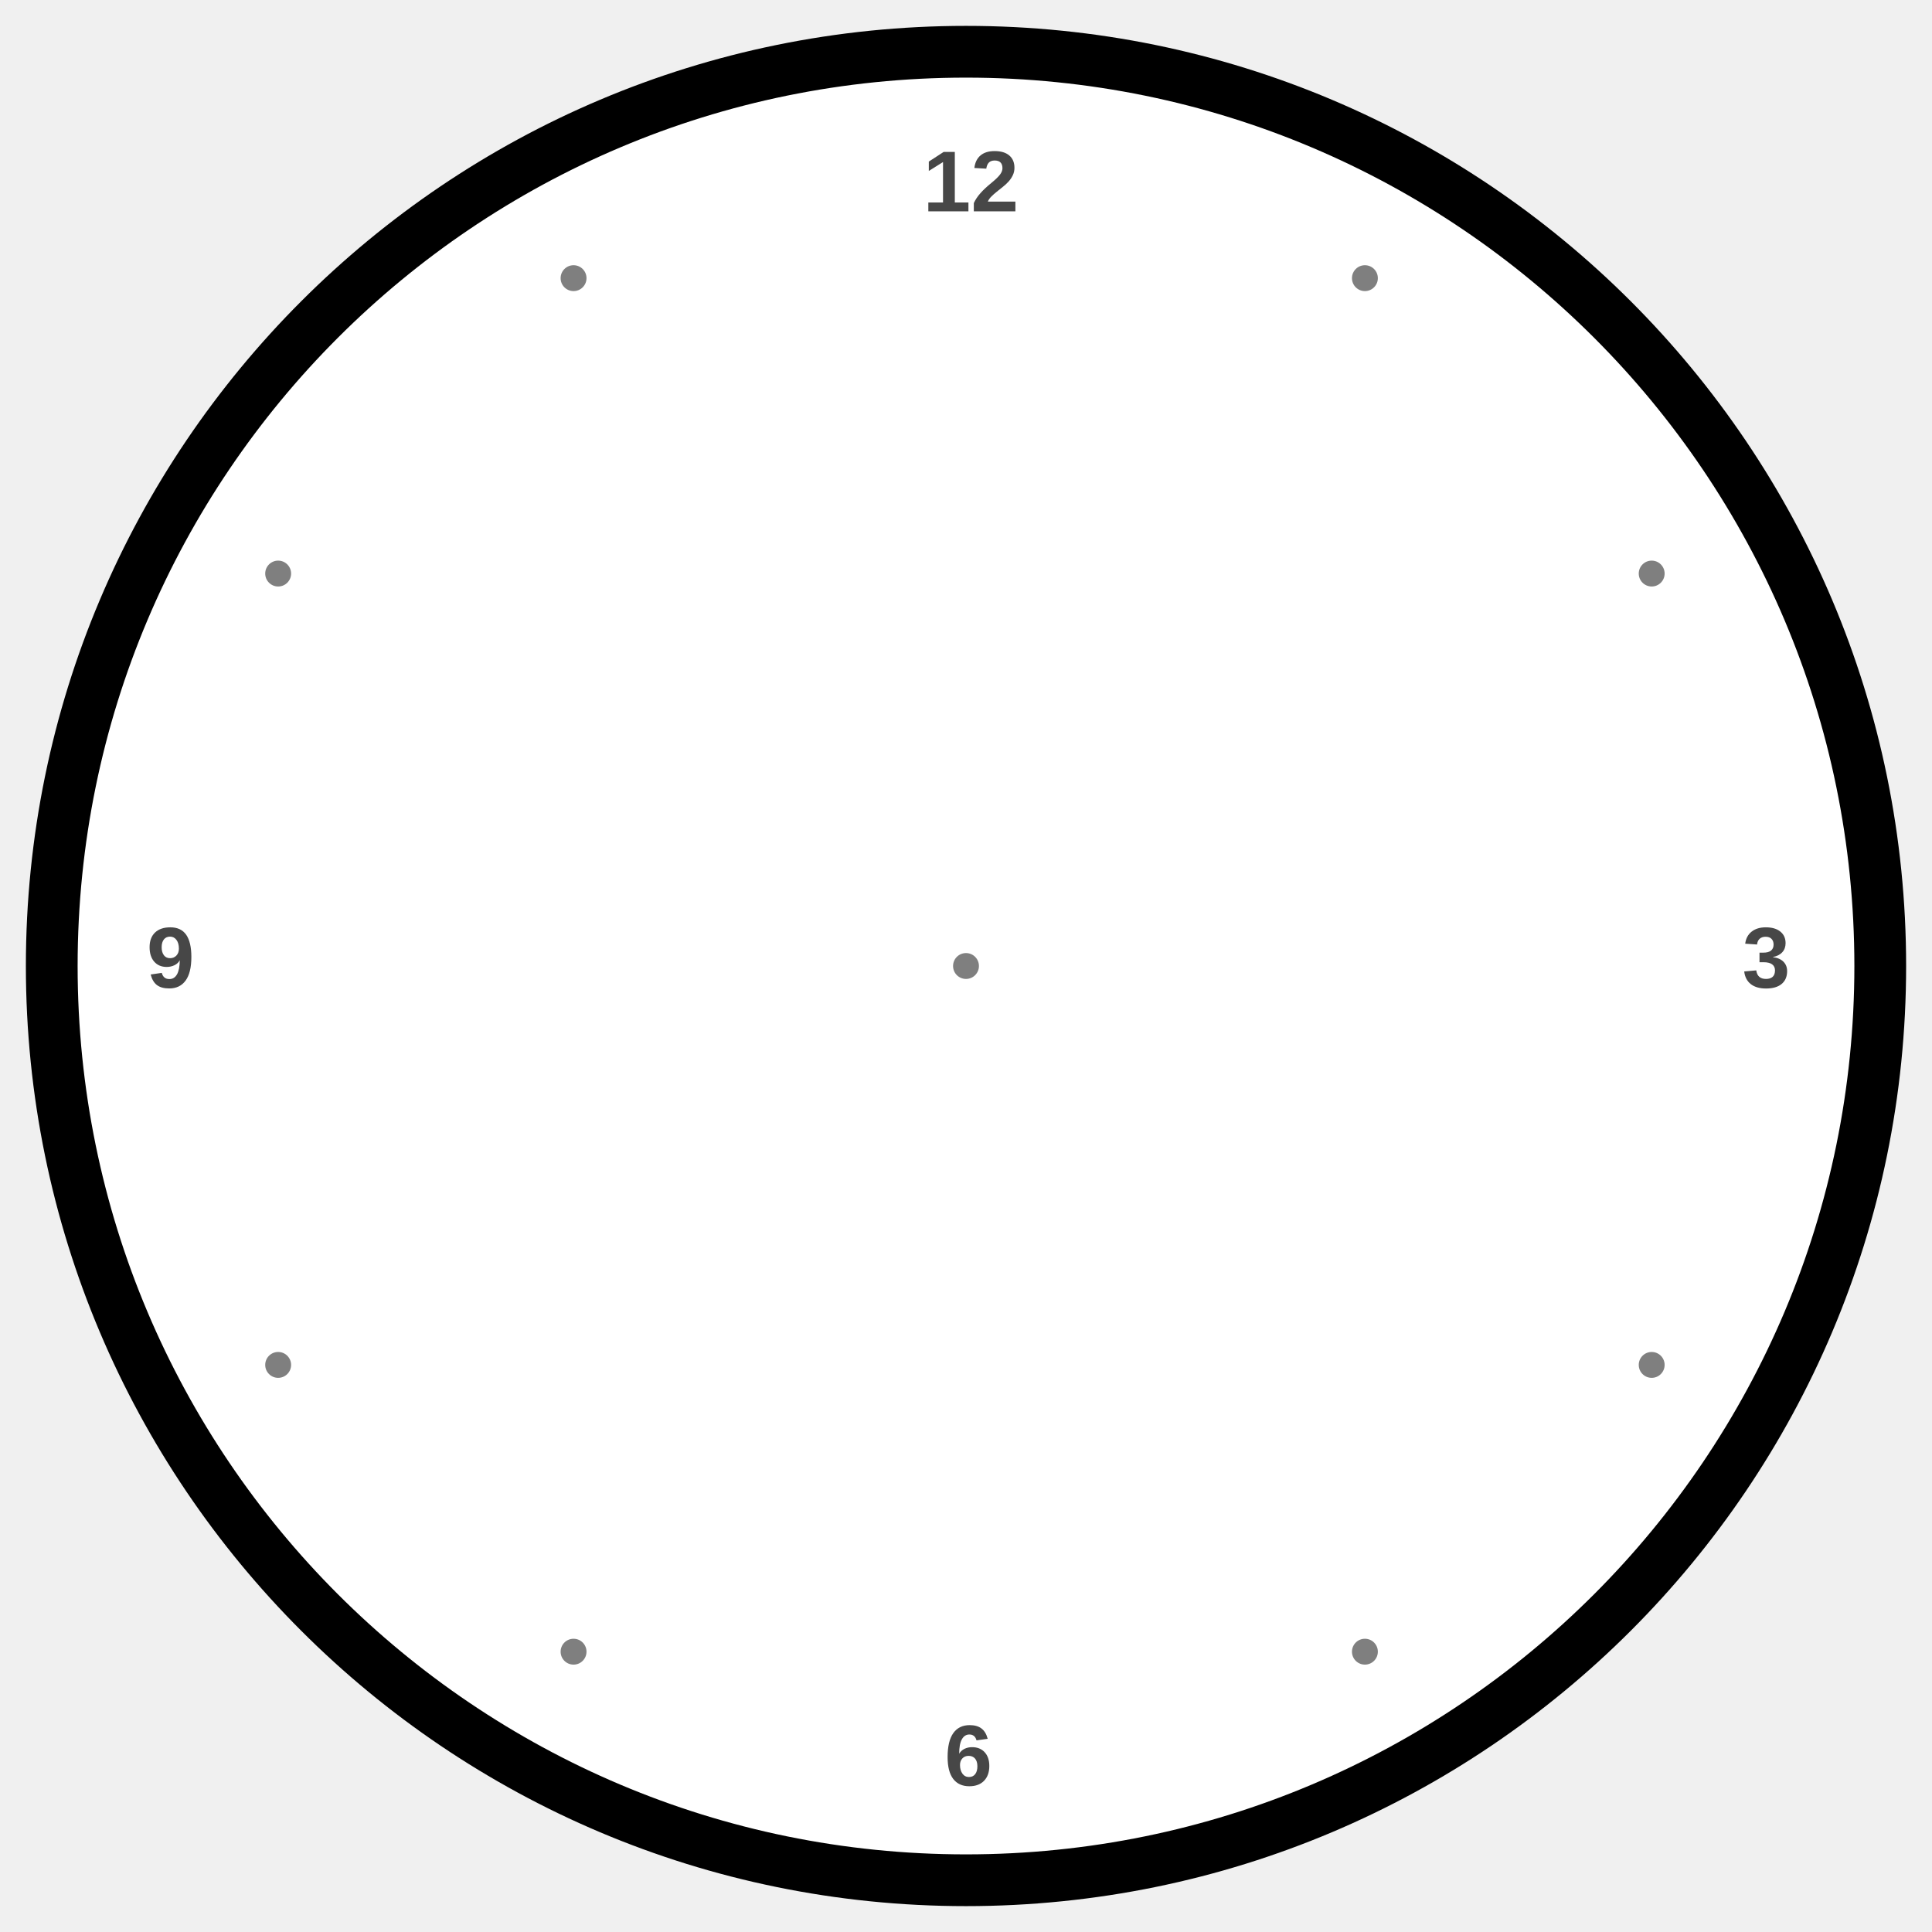
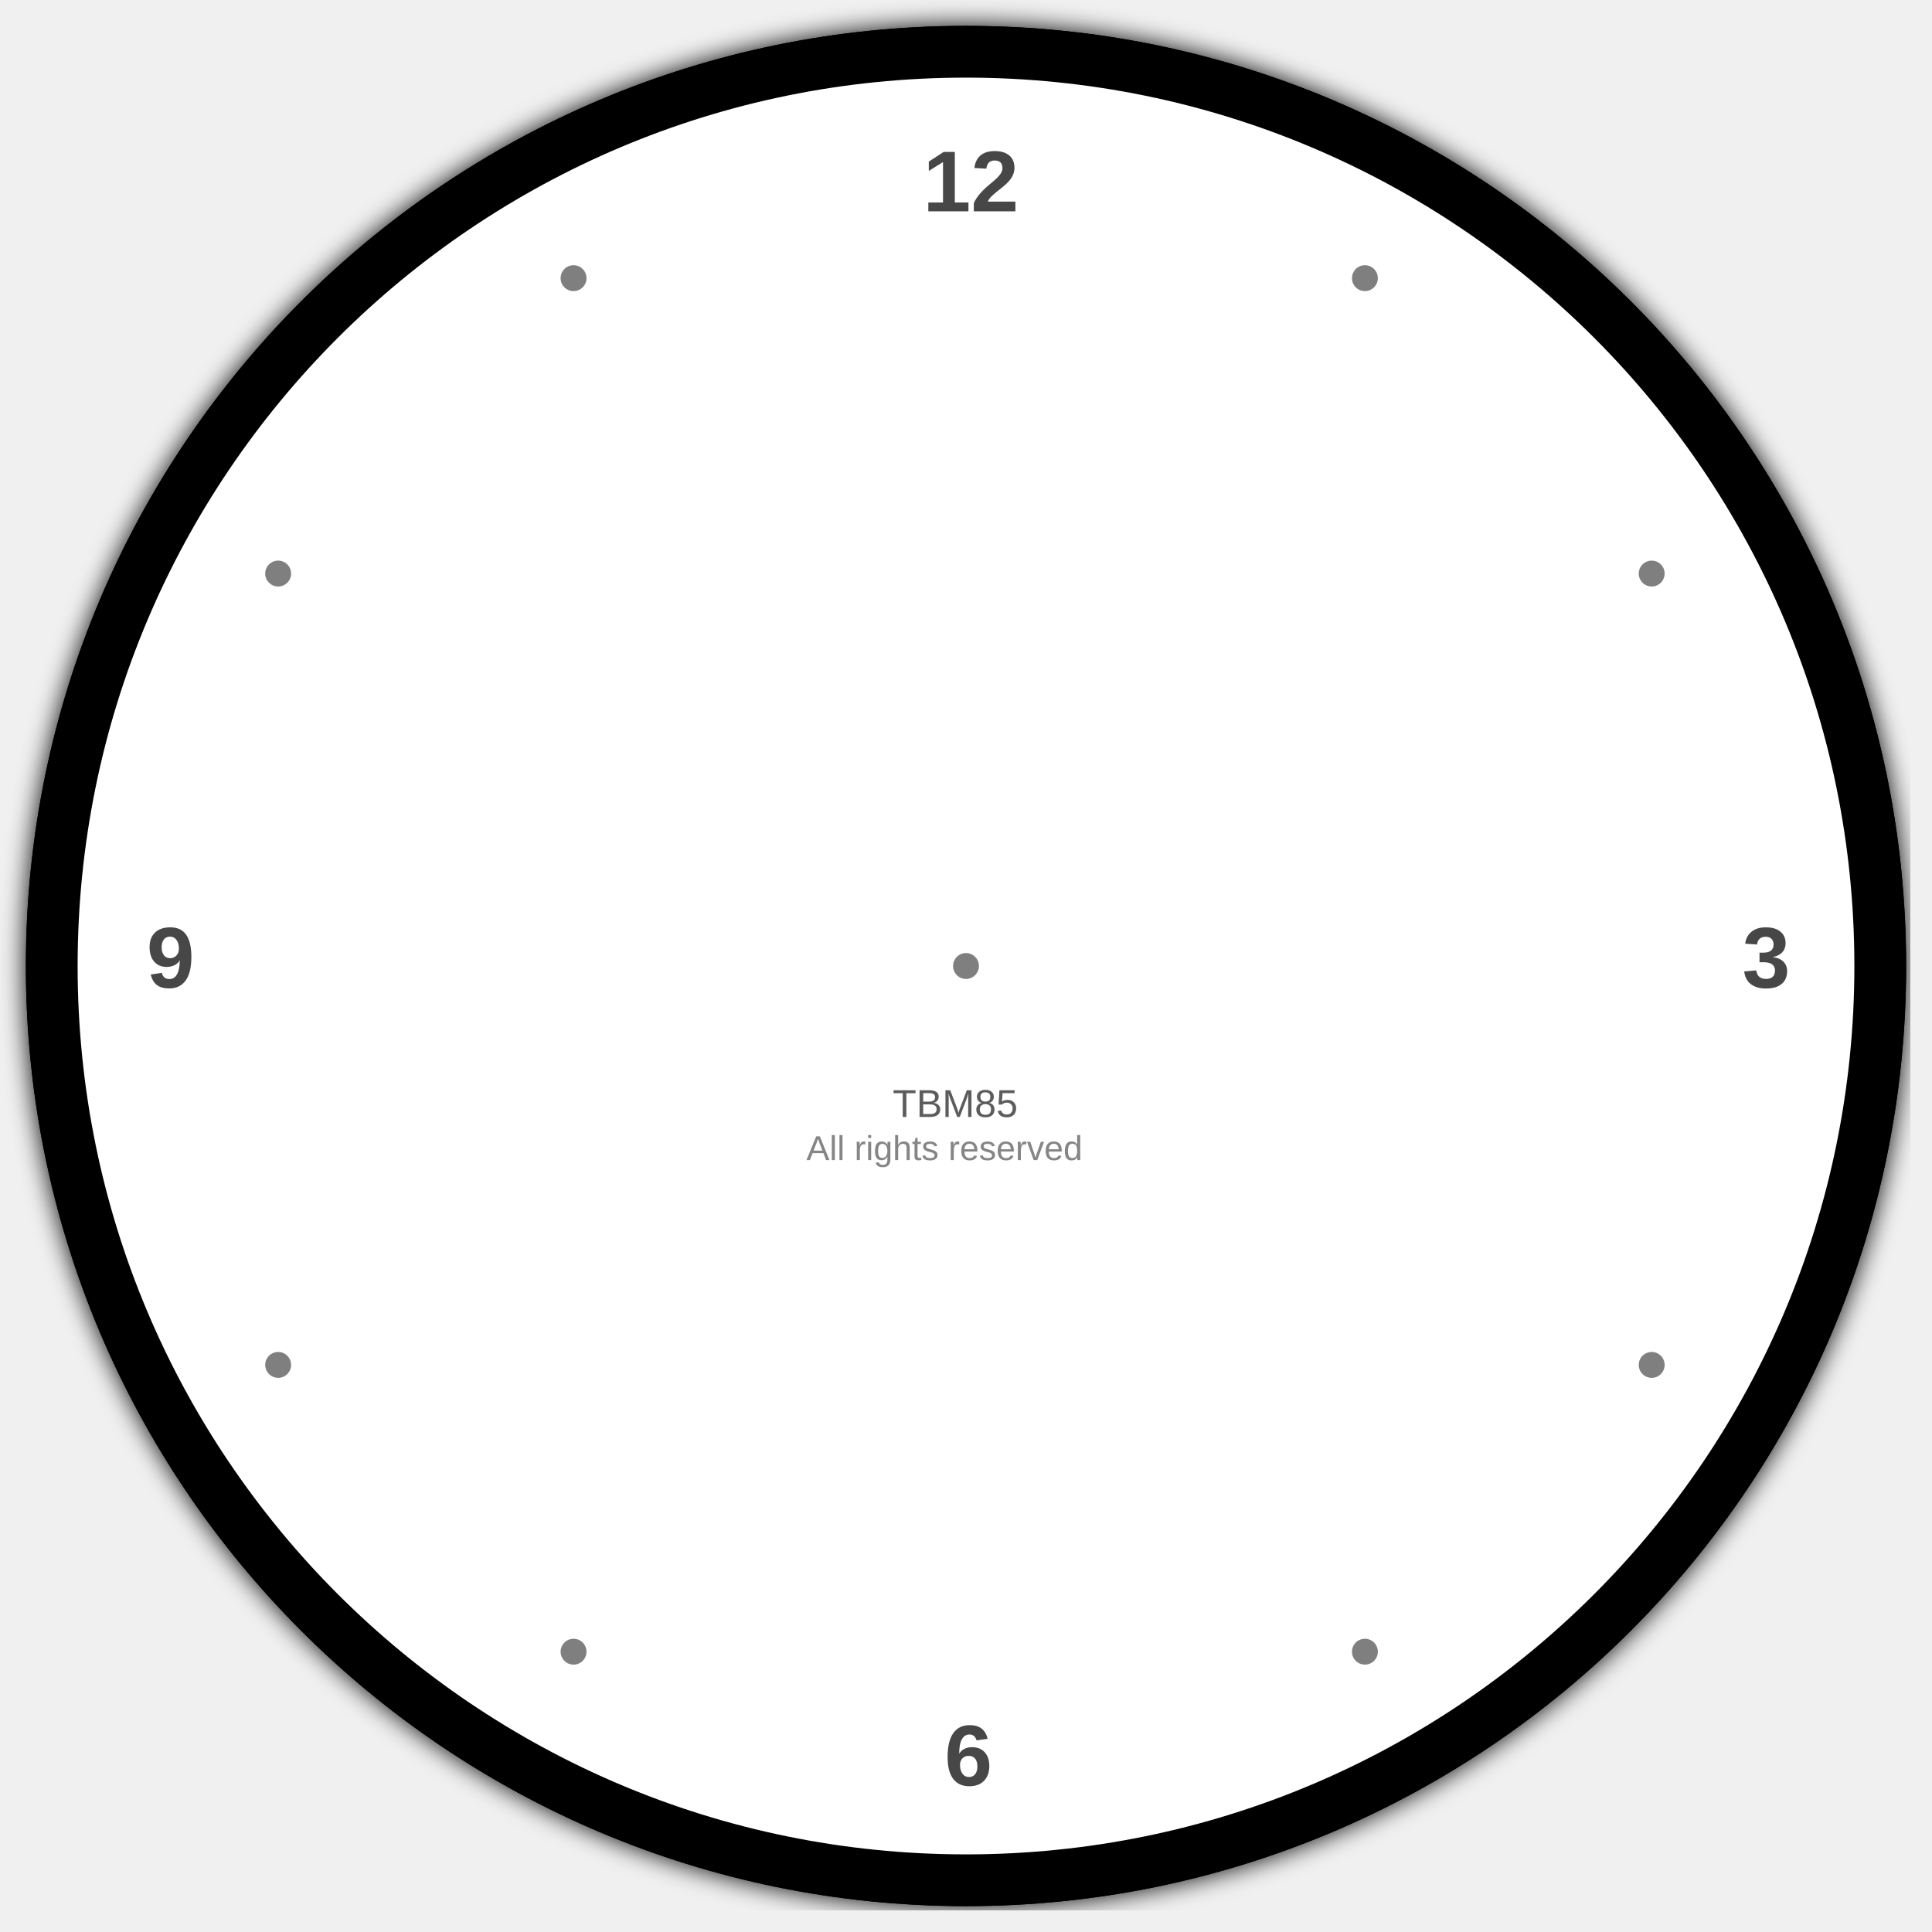
<svg xmlns="http://www.w3.org/2000/svg" width="448" height="448">
+   <defs>
+     <filter id="shadow">
+       <feGaussianBlur in="SourceAlpha" stdDeviation="3" />
+       <feOffset dx="5" dy="5" result="offsetblur" />
+       <feOffset dx="-5" dy="-5" result="offsetblur" />
+       <feMerge>
+         <feMergeNode />
+         <feMergeNode in="SourceGraphic" />
+         <feMergeNode in="SourceGraphic" />
+       </feMerge>
+     </filter>
+   </defs>
  <g fill="none" fill-rule="evenodd">
-     <path fill="#FFF" />
    <g transform="translate(24 24)">
-       <circle stroke="#000" stroke-width="12" fill="#fff" cx="200" cy="200" r="212" />
-       <g fill="#000" fill-opacity="0.8" font-family="HelveticaNeue-Bold, Helvetica Neue, Arial, sans-serif" font-size="20" font-weight="bold" opacity="0.9">
+       <circle stroke="#000" stroke-width="12" fill="#fff" cx="200" cy="200" r="212" style="filter:url(#shadow)" />
+       <g fill="#000" fill-opacity="0.8" font-size="20" font-weight="bold" opacity="0.9" font-family="HelveticaNeue-Bold, Helvetica Neue, Arial, sans-serif">
        <text>
          <tspan x="190" y="25">12</tspan>
        </text>
        <text>
          <tspan x="380" y="205">3</tspan>
        </text>
        <text>
          <tspan x="195" y="390">6</tspan>
        </text>
        <text>
          <tspan x="10" y="205">9</tspan>
        </text>
      </g>
-       <g>
-         <circle fill-opacity="0.5" fill="#000" cx="40.5" cy="109" r="3" />
-         <circle fill-opacity="0.5" fill="#000" cx="109" cy="40.5" r="3" />
-         <circle fill-opacity="0.5" fill="#000" cx="292.5" cy="40.5" r="3" />
-         <circle fill-opacity="0.5" fill="#000" cx="359" cy="109" r="3" />
-         <circle fill-opacity="0.5" fill="#000" cx="359" cy="292.5" r="3" />
-         <circle fill-opacity="0.5" fill="#000" cx="292.5" cy="359" r="3" />
-         <circle fill-opacity="0.5" fill="#000" cx="109" cy="359" r="3" />
-         <circle fill-opacity="0.5" fill="#000" cx="40.5" cy="292.5" r="3" />
+       <g fill="#000" font-family="Girassol, Arial, sans-serif" opacity="0.8">
+         <text x="183" y="235" class="text" font-size="9" fill-opacity="0.8">TBM85</text>
+         <text x="163" y="245" class="text" font-size="8" fill-opacity="0.6">All rights reserved</text>
+       </g>
+       <g fill="#000">
+         <circle fill-opacity="0.5" cx="40.5" cy="109" r="3" />
+         <circle fill-opacity="0.5" cx="109" cy="40.5" r="3" />
+         <circle fill-opacity="0.5" cx="292.5" cy="40.5" r="3" />
+         <circle fill-opacity="0.5" cx="359" cy="109" r="3" />
+         <circle fill-opacity="0.5" cx="359" cy="292.5" r="3" />
+         <circle fill-opacity="0.5" cx="292.5" cy="359" r="3" />
+         <circle fill-opacity="0.5" cx="109" cy="359" r="3" />
+         <circle fill-opacity="0.5" cx="40.5" cy="292.5" r="3" />
      </g>
      <g>
        <circle fill-opacity="0.5" fill="#000" cx="200" cy="200" r="3" />
      </g>
    </g>
  </g>
</svg>
